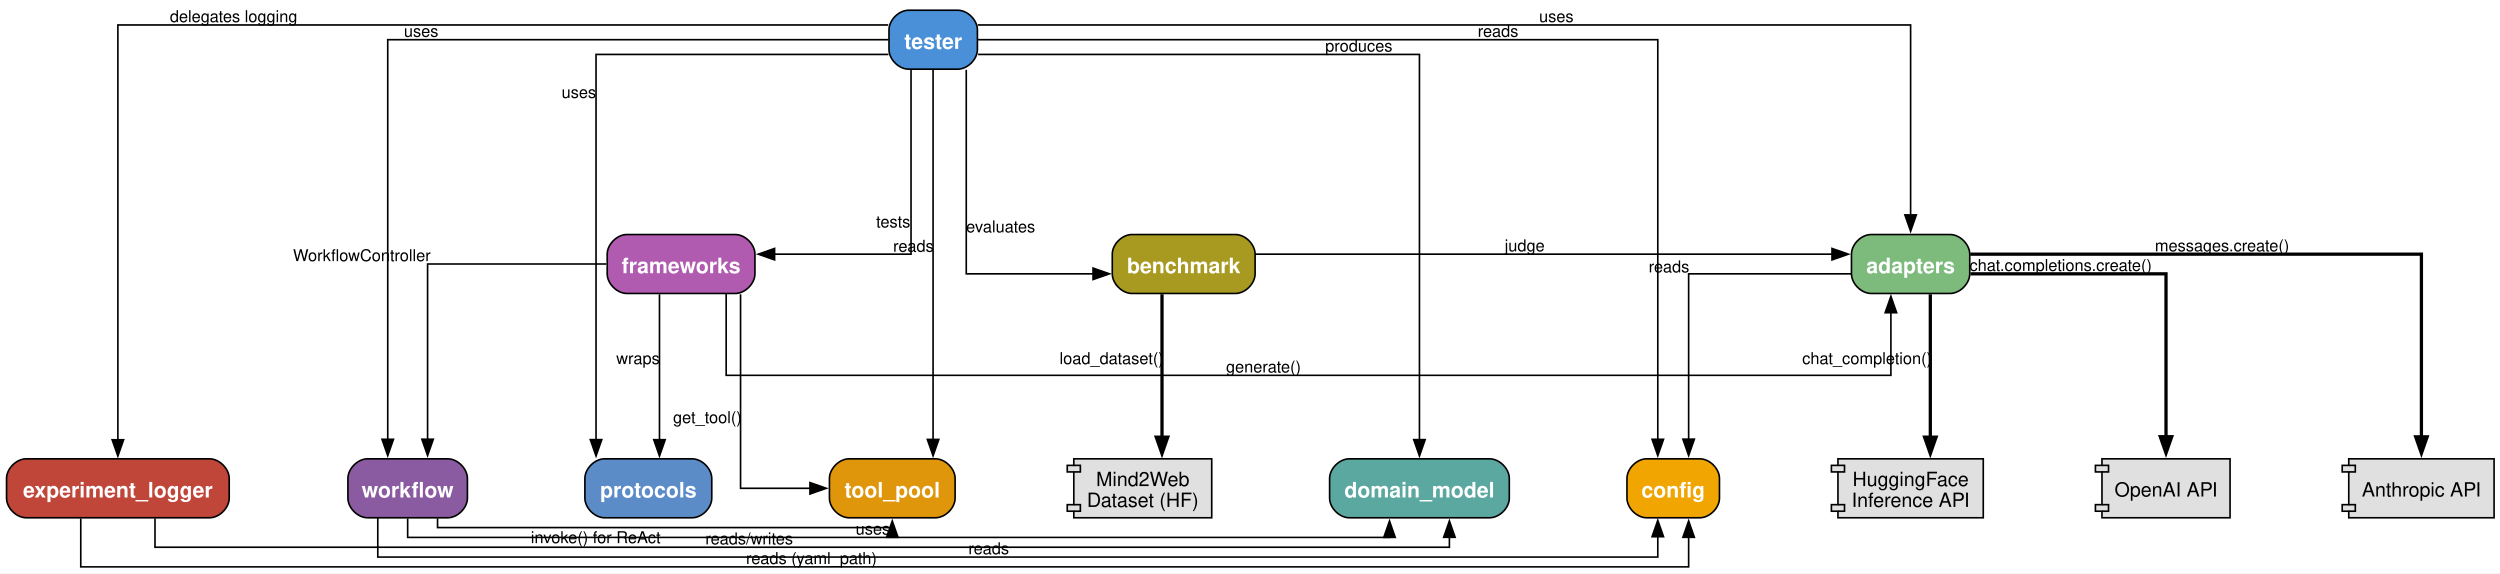
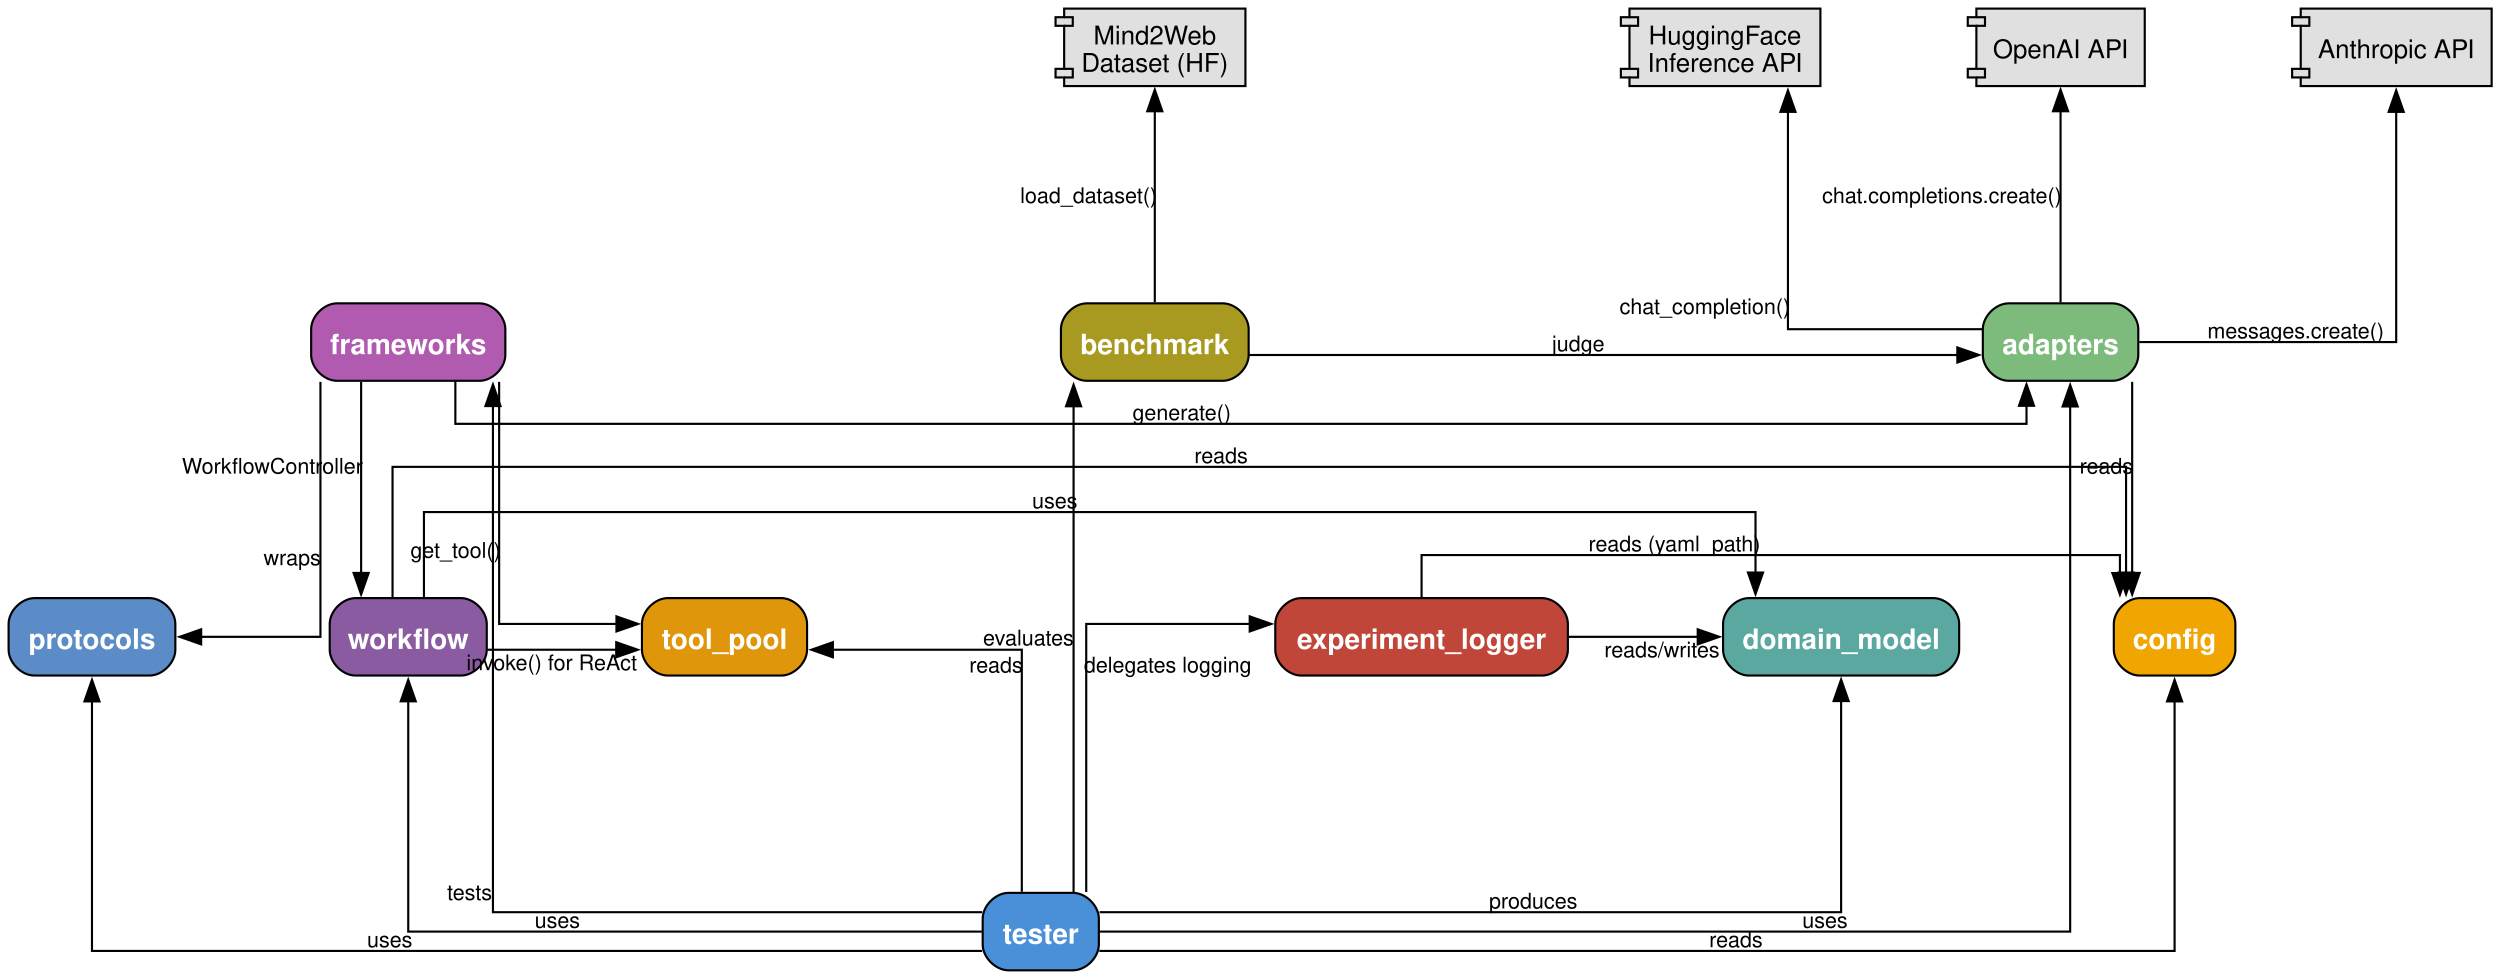
- <svg xmlns="http://www.w3.org/2000/svg" width="1527pt" height="350pt" viewBox="0.00 0.00 1527.00 350.00">
-   <g id="graph0" class="graph" transform="scale(1 1) rotate(0) translate(4 346.25)">
-     <polygon fill="white" stroke="none" points="-4,4 -4,-346.25 1523.38,-346.25 1523.38,4 -4,4" />
+ <svg xmlns="http://www.w3.org/2000/svg" width="1162pt" height="455pt" viewBox="0.00 0.00 1162.00 455.00">
+   <g id="graph0" class="graph" transform="scale(1 1) rotate(0) translate(4 451)">
+     <polygon fill="white" stroke="none" points="-4,4 -4,-451 1158.12,-451 1158.12,4 -4,4" />
    <g id="node1" class="node">
-       <polygon fill="#e0e0e0" stroke="black" points="1207.38,-66 1118.62,-66 1118.62,-62 1114.62,-62 1114.62,-58 1118.62,-58 1118.62,-38 1114.62,-38 1114.62,-34 1118.62,-34 1118.62,-30 1207.38,-30 1207.38,-66" />
-       <polyline fill="none" stroke="black" points="1118.62,-62 1122.62,-62 1122.62,-58 1118.62,-58" />
-       <polyline fill="none" stroke="black" points="1118.62,-38 1122.62,-38 1122.62,-34 1118.62,-34" />
-       <text xml:space="preserve" text-anchor="middle" x="1163" y="-49.35" font-family="Helvetica,sans-Serif" font-size="12.00">HuggingFace</text>
-       <text xml:space="preserve" text-anchor="middle" x="1163" y="-36.6" font-family="Helvetica,sans-Serif" font-size="12.00">Inference API</text>
+       <polygon fill="#e0e0e0" stroke="black" points="842.12,-447 753.38,-447 753.38,-443 749.38,-443 749.38,-439 753.38,-439 753.38,-419 749.38,-419 749.38,-415 753.38,-415 753.38,-411 842.12,-411 842.12,-447" />
+       <polyline fill="none" stroke="black" points="753.38,-443 757.38,-443 757.38,-439 753.38,-439" />
+       <polyline fill="none" stroke="black" points="753.38,-419 757.38,-419 757.38,-415 753.38,-415" />
+       <text xml:space="preserve" text-anchor="middle" x="797.75" y="-430.35" font-family="Helvetica,sans-Serif" font-size="12.00">HuggingFace</text>
+       <text xml:space="preserve" text-anchor="middle" x="797.75" y="-417.6" font-family="Helvetica,sans-Serif" font-size="12.00">Inference API</text>
    </g>
    <g id="node2" class="node">
-       <polygon fill="#e0e0e0" stroke="black" points="1358.12,-66 1279.88,-66 1279.88,-62 1275.88,-62 1275.88,-58 1279.88,-58 1279.88,-38 1275.88,-38 1275.88,-34 1279.88,-34 1279.88,-30 1358.12,-30 1358.12,-66" />
-       <polyline fill="none" stroke="black" points="1279.88,-62 1283.88,-62 1283.88,-58 1279.88,-58" />
-       <polyline fill="none" stroke="black" points="1279.88,-38 1283.88,-38 1283.88,-34 1279.88,-34" />
-       <text xml:space="preserve" text-anchor="middle" x="1319" y="-42.98" font-family="Helvetica,sans-Serif" font-size="12.00">OpenAI API</text>
+       <polygon fill="#e0e0e0" stroke="black" points="992.88,-447 914.62,-447 914.62,-443 910.62,-443 910.62,-439 914.62,-439 914.62,-419 910.62,-419 910.62,-415 914.62,-415 914.62,-411 992.88,-411 992.88,-447" />
+       <polyline fill="none" stroke="black" points="914.62,-443 918.62,-443 918.62,-439 914.62,-439" />
+       <polyline fill="none" stroke="black" points="914.62,-419 918.62,-419 918.62,-415 914.62,-415" />
+       <text xml:space="preserve" text-anchor="middle" x="953.75" y="-423.98" font-family="Helvetica,sans-Serif" font-size="12.00">OpenAI API</text>
    </g>
    <g id="node3" class="node">
-       <polygon fill="#e0e0e0" stroke="black" points="1519.38,-66 1430.62,-66 1430.62,-62 1426.62,-62 1426.62,-58 1430.62,-58 1430.62,-38 1426.62,-38 1426.62,-34 1430.62,-34 1430.62,-30 1519.38,-30 1519.38,-66" />
-       <polyline fill="none" stroke="black" points="1430.62,-62 1434.62,-62 1434.62,-58 1430.62,-58" />
-       <polyline fill="none" stroke="black" points="1430.62,-38 1434.62,-38 1434.62,-34 1430.62,-34" />
-       <text xml:space="preserve" text-anchor="middle" x="1475" y="-42.98" font-family="Helvetica,sans-Serif" font-size="12.00">Anthropic API</text>
+       <polygon fill="#e0e0e0" stroke="black" points="1154.12,-447 1065.38,-447 1065.38,-443 1061.38,-443 1061.38,-439 1065.38,-439 1065.38,-419 1061.38,-419 1061.38,-415 1065.38,-415 1065.38,-411 1154.12,-411 1154.12,-447" />
+       <polyline fill="none" stroke="black" points="1065.38,-443 1069.38,-443 1069.38,-439 1065.38,-439" />
+       <polyline fill="none" stroke="black" points="1065.38,-419 1069.38,-419 1069.38,-415 1065.38,-415" />
+       <text xml:space="preserve" text-anchor="middle" x="1109.75" y="-423.98" font-family="Helvetica,sans-Serif" font-size="12.00">Anthropic API</text>
    </g>
    <g id="node4" class="node">
-       <polygon fill="#e0e0e0" stroke="black" points="736.12,-66 651.88,-66 651.88,-62 647.88,-62 647.88,-58 651.88,-58 651.88,-38 647.88,-38 647.88,-34 651.88,-34 651.88,-30 736.12,-30 736.12,-66" />
-       <polyline fill="none" stroke="black" points="651.88,-62 655.88,-62 655.88,-58 651.88,-58" />
-       <polyline fill="none" stroke="black" points="651.88,-38 655.88,-38 655.88,-34 651.88,-34" />
-       <text xml:space="preserve" text-anchor="middle" x="694" y="-49.35" font-family="Helvetica,sans-Serif" font-size="12.00">Mind2Web</text>
-       <text xml:space="preserve" text-anchor="middle" x="694" y="-36.6" font-family="Helvetica,sans-Serif" font-size="12.00">Dataset (HF)</text>
+       <polygon fill="#e0e0e0" stroke="black" points="574.88,-447 490.62,-447 490.62,-443 486.62,-443 486.62,-439 490.62,-439 490.62,-419 486.62,-419 486.62,-415 490.62,-415 490.62,-411 574.88,-411 574.88,-447" />
+       <polyline fill="none" stroke="black" points="490.62,-443 494.62,-443 494.62,-439 490.62,-439" />
+       <polyline fill="none" stroke="black" points="490.62,-419 494.62,-419 494.62,-415 490.62,-415" />
+       <text xml:space="preserve" text-anchor="middle" x="532.75" y="-430.35" font-family="Helvetica,sans-Serif" font-size="12.00">Mind2Web</text>
+       <text xml:space="preserve" text-anchor="middle" x="532.75" y="-417.6" font-family="Helvetica,sans-Serif" font-size="12.00">Dataset (HF)</text>
    </g>
    <g id="node5" class="node">
-       <path fill="#4a90d9" stroke="black" d="M581,-340C581,-340 551,-340 551,-340 545,-340 539,-334 539,-328 539,-328 539,-316 539,-316 539,-310 545,-304 551,-304 551,-304 581,-304 581,-304 587,-304 593,-310 593,-316 593,-316 593,-328 593,-328 593,-334 587,-340 581,-340" />
-       <text xml:space="preserve" text-anchor="middle" x="566" y="-316.4" font-family="Helvetica,sans-Serif" font-weight="bold" font-size="13.00" fill="white">tester</text>
+       <path fill="#4a90d9" stroke="black" d="M494.75,-36C494.75,-36 464.75,-36 464.75,-36 458.75,-36 452.75,-30 452.75,-24 452.75,-24 452.75,-12 452.75,-12 452.75,-6 458.75,0 464.75,0 464.75,0 494.75,0 494.75,0 500.75,0 506.75,-6 506.75,-12 506.75,-12 506.75,-24 506.75,-24 506.75,-30 500.75,-36 494.75,-36" />
+       <text xml:space="preserve" text-anchor="middle" x="479.75" y="-12.4" font-family="Helvetica,sans-Serif" font-weight="bold" font-size="13.00" fill="white">tester</text>
    </g>
    <g id="node6" class="node">
-       <path fill="#f0a500" stroke="black" d="M1034.25,-66C1034.25,-66 1001.75,-66 1001.75,-66 995.75,-66 989.75,-60 989.75,-54 989.75,-54 989.75,-42 989.75,-42 989.75,-36 995.75,-30 1001.75,-30 1001.75,-30 1034.25,-30 1034.25,-30 1040.25,-30 1046.25,-36 1046.25,-42 1046.25,-42 1046.25,-54 1046.25,-54 1046.25,-60 1040.25,-66 1034.25,-66" />
-       <text xml:space="preserve" text-anchor="middle" x="1018" y="-42.4" font-family="Helvetica,sans-Serif" font-weight="bold" font-size="13.00" fill="white">config</text>
+       <path fill="#f0a500" stroke="black" d="M1023,-173C1023,-173 990.5,-173 990.5,-173 984.5,-173 978.5,-167 978.5,-161 978.5,-161 978.5,-149 978.5,-149 978.5,-143 984.5,-137 990.5,-137 990.5,-137 1023,-137 1023,-137 1029,-137 1035,-143 1035,-149 1035,-149 1035,-161 1035,-161 1035,-167 1029,-173 1023,-173" />
+       <text xml:space="preserve" text-anchor="middle" x="1006.75" y="-149.4" font-family="Helvetica,sans-Serif" font-weight="bold" font-size="13.00" fill="white">config</text>
    </g>
    <g id="edge7" class="edge">
-       <path fill="none" stroke="black" d="M593.35,-322C689.84,-322 1008.58,-322 1008.58,-322 1008.58,-322 1008.58,-77.92 1008.58,-77.92" />
-       <polygon fill="black" stroke="black" points="1012.08,-77.92 1008.58,-67.92 1005.08,-77.92 1012.08,-77.92" />
-       <text xml:space="preserve" text-anchor="middle" x="911.01" y="-323.75" font-family="Helvetica,sans-Serif" font-size="10.00">reads</text>
+       <path fill="none" stroke="black" d="M506.97,-9C614.89,-9 1006.75,-9 1006.75,-9 1006.75,-9 1006.75,-125 1006.75,-125" />
+       <polygon fill="black" stroke="black" points="1003.25,-125 1006.75,-135 1010.25,-125 1003.25,-125" />
+       <text xml:space="preserve" text-anchor="middle" x="802.86" y="-10.75" font-family="Helvetica,sans-Serif" font-size="10.00">reads</text>
    </g>
    <g id="node7" class="node">
-       <path fill="#5ba8a0" stroke="black" d="M905.88,-66C905.88,-66 820.12,-66 820.12,-66 814.12,-66 808.12,-60 808.12,-54 808.12,-54 808.12,-42 808.12,-42 808.12,-36 814.12,-30 820.12,-30 820.12,-30 905.88,-30 905.88,-30 911.88,-30 917.88,-36 917.88,-42 917.88,-42 917.88,-54 917.88,-54 917.88,-60 911.88,-66 905.88,-66" />
-       <text xml:space="preserve" text-anchor="middle" x="863" y="-42.4" font-family="Helvetica,sans-Serif" font-weight="bold" font-size="13.00" fill="white">domain_model</text>
+       <path fill="#5ba8a0" stroke="black" d="M894.62,-173C894.62,-173 808.88,-173 808.88,-173 802.88,-173 796.88,-167 796.88,-161 796.88,-161 796.88,-149 796.88,-149 796.88,-143 802.88,-137 808.88,-137 808.88,-137 894.62,-137 894.62,-137 900.62,-137 906.62,-143 906.62,-149 906.62,-149 906.62,-161 906.62,-161 906.62,-167 900.62,-173 894.62,-173" />
+       <text xml:space="preserve" text-anchor="middle" x="851.75" y="-149.4" font-family="Helvetica,sans-Serif" font-weight="bold" font-size="13.00" fill="white">domain_model</text>
    </g>
    <g id="edge6" class="edge">
-       <path fill="none" stroke="black" d="M593.41,-313C666.93,-313 863,-313 863,-313 863,-313 863,-77.73 863,-77.73" />
-       <polygon fill="black" stroke="black" points="866.5,-77.73 863,-67.73 859.5,-77.73 866.5,-77.73" />
-       <text xml:space="preserve" text-anchor="middle" x="825.97" y="-314.75" font-family="Helvetica,sans-Serif" font-size="10.00">produces</text>
+       <path fill="none" stroke="black" d="M507.1,-27C593.01,-27 851.75,-27 851.75,-27 851.75,-27 851.75,-125.15 851.75,-125.15" />
+       <polygon fill="black" stroke="black" points="848.25,-125.15 851.75,-135.15 855.25,-125.15 848.25,-125.15" />
+       <text xml:space="preserve" text-anchor="middle" x="708.63" y="-28.75" font-family="Helvetica,sans-Serif" font-size="10.00">produces</text>
    </g>
    <g id="node8" class="node">
-       <path fill="#5b8cc8" stroke="black" d="M418.75,-66C418.75,-66 365.25,-66 365.25,-66 359.25,-66 353.25,-60 353.25,-54 353.25,-54 353.25,-42 353.25,-42 353.25,-36 359.25,-30 365.25,-30 365.25,-30 418.75,-30 418.75,-30 424.75,-30 430.75,-36 430.75,-42 430.75,-42 430.75,-54 430.75,-54 430.75,-60 424.75,-66 418.75,-66" />
-       <text xml:space="preserve" text-anchor="middle" x="392" y="-42.4" font-family="Helvetica,sans-Serif" font-weight="bold" font-size="13.00" fill="white">protocols</text>
+       <path fill="#5b8cc8" stroke="black" d="M65.5,-173C65.5,-173 12,-173 12,-173 6,-173 0,-167 0,-161 0,-161 0,-149 0,-149 0,-143 6,-137 12,-137 12,-137 65.5,-137 65.5,-137 71.5,-137 77.5,-143 77.5,-149 77.5,-149 77.5,-161 77.5,-161 77.5,-167 71.5,-173 65.5,-173" />
+       <text xml:space="preserve" text-anchor="middle" x="38.75" y="-149.4" font-family="Helvetica,sans-Serif" font-weight="bold" font-size="13.00" fill="white">protocols</text>
    </g>
    <g id="edge2" class="edge">
-       <path fill="none" stroke="black" d="M538.65,-313C482.63,-313 360.06,-313 360.06,-313 360.06,-313 360.06,-77.73 360.06,-77.73" />
-       <polygon fill="black" stroke="black" points="363.56,-77.73 360.06,-67.73 356.56,-77.73 363.56,-77.73" />
-       <text xml:space="preserve" text-anchor="middle" x="349.56" y="-286.41" font-family="Helvetica,sans-Serif" font-size="10.00">uses</text>
+       <path fill="none" stroke="black" d="M452.5,-9C356.35,-9 38.75,-9 38.75,-9 38.75,-9 38.75,-125 38.75,-125" />
+       <polygon fill="black" stroke="black" points="35.25,-125 38.75,-135 42.25,-125 35.25,-125" />
+       <text xml:space="preserve" text-anchor="middle" x="177.13" y="-10.75" font-family="Helvetica,sans-Serif" font-size="10.00">uses</text>
    </g>
    <g id="node9" class="node">
-       <path fill="#e0960a" stroke="black" d="M567.38,-66C567.38,-66 514.62,-66 514.62,-66 508.62,-66 502.62,-60 502.62,-54 502.62,-54 502.62,-42 502.62,-42 502.62,-36 508.62,-30 514.62,-30 514.62,-30 567.38,-30 567.38,-30 573.38,-30 579.38,-36 579.38,-42 579.38,-42 579.38,-54 579.38,-54 579.38,-60 573.38,-66 567.38,-66" />
-       <text xml:space="preserve" text-anchor="middle" x="541" y="-42.4" font-family="Helvetica,sans-Serif" font-weight="bold" font-size="13.00" fill="white">tool_pool</text>
+       <path fill="#e0960a" stroke="black" d="M359.12,-173C359.12,-173 306.38,-173 306.38,-173 300.38,-173 294.38,-167 294.38,-161 294.38,-161 294.38,-149 294.38,-149 294.38,-143 300.38,-137 306.38,-137 306.38,-137 359.12,-137 359.12,-137 365.12,-137 371.12,-143 371.12,-149 371.12,-149 371.12,-161 371.12,-161 371.12,-167 365.12,-173 359.12,-173" />
+       <text xml:space="preserve" text-anchor="middle" x="332.75" y="-149.4" font-family="Helvetica,sans-Serif" font-weight="bold" font-size="13.00" fill="white">tool_pool</text>
    </g>
    <g id="edge5" class="edge">
-       <path fill="none" stroke="black" d="M565.92,-303.6C565.92,-303.6 565.92,-77.84 565.92,-77.84" />
-       <polygon fill="black" stroke="black" points="569.42,-77.84 565.92,-67.84 562.42,-77.84 569.42,-77.84" />
-       <text xml:space="preserve" text-anchor="middle" x="553.92" y="-192.47" font-family="Helvetica,sans-Serif" font-size="10.00">reads</text>
+       <path fill="none" stroke="black" d="M470.94,-36.49C470.94,-72.6 470.94,-149 470.94,-149 470.94,-149 383.12,-149 383.12,-149" />
+       <polygon fill="black" stroke="black" points="383.12,-145.5 373.12,-149 383.12,-152.5 383.12,-145.5" />
+       <text xml:space="preserve" text-anchor="middle" x="458.94" y="-138.4" font-family="Helvetica,sans-Serif" font-size="10.00">reads</text>
    </g>
    <g id="node10" class="node">
-       <path fill="#8a5ba0" stroke="black" d="M269.5,-66C269.5,-66 220.5,-66 220.5,-66 214.5,-66 208.5,-60 208.5,-54 208.5,-54 208.5,-42 208.5,-42 208.5,-36 214.5,-30 220.5,-30 220.5,-30 269.5,-30 269.5,-30 275.5,-30 281.5,-36 281.5,-42 281.5,-42 281.5,-54 281.5,-54 281.5,-60 275.5,-66 269.5,-66" />
-       <text xml:space="preserve" text-anchor="middle" x="245" y="-42.4" font-family="Helvetica,sans-Serif" font-weight="bold" font-size="13.00" fill="white">workflow</text>
+       <path fill="#8a5ba0" stroke="black" d="M210.25,-173C210.25,-173 161.25,-173 161.25,-173 155.25,-173 149.25,-167 149.25,-161 149.25,-161 149.25,-149 149.25,-149 149.25,-143 155.25,-137 161.25,-137 161.25,-137 210.25,-137 210.25,-137 216.25,-137 222.25,-143 222.25,-149 222.25,-149 222.25,-161 222.25,-161 222.25,-167 216.25,-173 210.25,-173" />
+       <text xml:space="preserve" text-anchor="middle" x="185.75" y="-149.4" font-family="Helvetica,sans-Serif" font-weight="bold" font-size="13.00" fill="white">workflow</text>
    </g>
    <g id="edge8" class="edge">
-       <path fill="none" stroke="black" d="M538.74,-322C459.17,-322 232.83,-322 232.83,-322 232.83,-322 232.83,-77.92 232.83,-77.92" />
-       <polygon fill="black" stroke="black" points="236.33,-77.92 232.83,-67.92 229.33,-77.92 236.33,-77.92" />
-       <text xml:space="preserve" text-anchor="middle" x="253.24" y="-323.75" font-family="Helvetica,sans-Serif" font-size="10.00">uses</text>
+       <path fill="none" stroke="black" d="M452.36,-18C379.37,-18 185.75,-18 185.75,-18 185.75,-18 185.75,-125.01 185.75,-125.01" />
+       <polygon fill="black" stroke="black" points="182.25,-125.01 185.75,-135.01 189.25,-125.01 182.25,-125.01" />
+       <text xml:space="preserve" text-anchor="middle" x="255.05" y="-19.75" font-family="Helvetica,sans-Serif" font-size="10.00">uses</text>
    </g>
    <g id="node11" class="node">
-       <path fill="#c0463a" stroke="black" d="M124,-66C124,-66 12,-66 12,-66 6,-66 0,-60 0,-54 0,-54 0,-42 0,-42 0,-36 6,-30 12,-30 12,-30 124,-30 124,-30 130,-30 136,-36 136,-42 136,-42 136,-54 136,-54 136,-60 130,-66 124,-66" />
-       <text xml:space="preserve" text-anchor="middle" x="68" y="-42.4" font-family="Helvetica,sans-Serif" font-weight="bold" font-size="13.00" fill="white">experiment_logger</text>
+       <path fill="#c0463a" stroke="black" d="M712.75,-173C712.75,-173 600.75,-173 600.75,-173 594.75,-173 588.75,-167 588.75,-161 588.75,-161 588.75,-149 588.75,-149 588.75,-143 594.75,-137 600.75,-137 600.75,-137 712.75,-137 712.75,-137 718.75,-137 724.75,-143 724.75,-149 724.75,-149 724.75,-161 724.75,-161 724.75,-167 718.75,-173 712.75,-173" />
+       <text xml:space="preserve" text-anchor="middle" x="656.75" y="-149.4" font-family="Helvetica,sans-Serif" font-weight="bold" font-size="13.00" fill="white">experiment_logger</text>
    </g>
    <g id="edge9" class="edge">
-       <path fill="none" stroke="black" d="M538.52,-331C434.12,-331 68,-331 68,-331 68,-331 68,-77.65 68,-77.65" />
-       <polygon fill="black" stroke="black" points="71.5,-77.65 68,-67.65 64.5,-77.65 71.5,-77.65" />
-       <text xml:space="preserve" text-anchor="middle" x="138.71" y="-332.75" font-family="Helvetica,sans-Serif" font-size="10.00">delegates logging</text>
+       <path fill="none" stroke="black" d="M500.88,-36.4C500.88,-75.02 500.88,-161 500.88,-161 500.88,-161 576.87,-161 576.87,-161" />
+       <polygon fill="black" stroke="black" points="576.87,-164.5 586.87,-161 576.87,-157.5 576.87,-164.5" />
+       <text xml:space="preserve" text-anchor="middle" x="538.75" y="-138.45" font-family="Helvetica,sans-Serif" font-size="10.00">delegates logging</text>
    </g>
    <g id="node12" class="node">
-       <path fill="#7dbb7d" stroke="black" d="M1187.12,-203C1187.12,-203 1138.88,-203 1138.88,-203 1132.88,-203 1126.88,-197 1126.88,-191 1126.88,-191 1126.88,-179 1126.88,-179 1126.88,-173 1132.88,-167 1138.88,-167 1138.88,-167 1187.12,-167 1187.12,-167 1193.12,-167 1199.12,-173 1199.12,-179 1199.12,-179 1199.12,-191 1199.12,-191 1199.12,-197 1193.12,-203 1187.12,-203" />
-       <text xml:space="preserve" text-anchor="middle" x="1163" y="-179.4" font-family="Helvetica,sans-Serif" font-weight="bold" font-size="13.00" fill="white">adapters</text>
+       <path fill="#7dbb7d" stroke="black" d="M977.88,-310C977.88,-310 929.62,-310 929.62,-310 923.62,-310 917.62,-304 917.62,-298 917.62,-298 917.62,-286 917.62,-286 917.62,-280 923.62,-274 929.62,-274 929.62,-274 977.88,-274 977.88,-274 983.88,-274 989.88,-280 989.88,-286 989.88,-286 989.88,-298 989.88,-298 989.88,-304 983.88,-310 977.88,-310" />
+       <text xml:space="preserve" text-anchor="middle" x="953.75" y="-286.4" font-family="Helvetica,sans-Serif" font-weight="bold" font-size="13.00" fill="white">adapters</text>
    </g>
    <g id="edge1" class="edge">
-       <path fill="none" stroke="black" d="M593.2,-331C709.99,-331 1163,-331 1163,-331 1163,-331 1163,-215 1163,-215" />
-       <polygon fill="black" stroke="black" points="1166.5,-215 1163,-205 1159.5,-215 1166.5,-215" />
-       <text xml:space="preserve" text-anchor="middle" x="946.6" y="-332.75" font-family="Helvetica,sans-Serif" font-size="10.00">uses</text>
+       <path fill="none" stroke="black" d="M507.19,-18C608.86,-18 958.21,-18 958.21,-18 958.21,-18 958.21,-262.08 958.21,-262.08" />
+       <polygon fill="black" stroke="black" points="954.71,-262.08 958.21,-272.08 961.71,-262.08 954.71,-262.08" />
+       <text xml:space="preserve" text-anchor="middle" x="844.24" y="-19.75" font-family="Helvetica,sans-Serif" font-size="10.00">uses</text>
    </g>
    <g id="node13" class="node">
-       <path fill="#b05ab0" stroke="black" d="M445.12,-203C445.12,-203 378.88,-203 378.88,-203 372.88,-203 366.88,-197 366.88,-191 366.88,-191 366.88,-179 366.88,-179 366.88,-173 372.88,-167 378.88,-167 378.88,-167 445.12,-167 445.12,-167 451.12,-167 457.12,-173 457.12,-179 457.12,-179 457.12,-191 457.12,-191 457.12,-197 451.12,-203 445.12,-203" />
-       <text xml:space="preserve" text-anchor="middle" x="412" y="-179.4" font-family="Helvetica,sans-Serif" font-weight="bold" font-size="13.00" fill="white">frameworks</text>
+       <path fill="#b05ab0" stroke="black" d="M218.88,-310C218.88,-310 152.62,-310 152.62,-310 146.62,-310 140.62,-304 140.62,-298 140.62,-298 140.62,-286 140.62,-286 140.62,-280 146.62,-274 152.62,-274 152.62,-274 218.88,-274 218.88,-274 224.88,-274 230.88,-280 230.88,-286 230.88,-286 230.88,-298 230.88,-298 230.88,-304 224.88,-310 218.88,-310" />
+       <text xml:space="preserve" text-anchor="middle" x="185.75" y="-286.4" font-family="Helvetica,sans-Serif" font-weight="bold" font-size="13.00" fill="white">frameworks</text>
    </g>
    <g id="edge3" class="edge">
-       <path fill="none" stroke="black" d="M552.46,-303.51C552.46,-267.4 552.46,-191 552.46,-191 552.46,-191 469.12,-191 469.12,-191" />
-       <polygon fill="black" stroke="black" points="469.12,-187.5 459.12,-191 469.12,-194.5 469.12,-187.5" />
-       <text xml:space="preserve" text-anchor="middle" x="541.58" y="-207.33" font-family="Helvetica,sans-Serif" font-size="10.00">tests</text>
+       <path fill="none" stroke="black" d="M452.5,-27C386.81,-27 225.12,-27 225.12,-27 225.12,-27 225.12,-262.27 225.12,-262.27" />
+       <polygon fill="black" stroke="black" points="221.63,-262.27 225.13,-272.27 228.63,-262.27 221.63,-262.27" />
+       <text xml:space="preserve" text-anchor="middle" x="214.25" y="-32.7" font-family="Helvetica,sans-Serif" font-size="10.00">tests</text>
    </g>
    <g id="node14" class="node">
-       <path fill="#a89a20" stroke="black" d="M750.62,-203C750.62,-203 687.38,-203 687.38,-203 681.38,-203 675.38,-197 675.38,-191 675.38,-191 675.38,-179 675.38,-179 675.38,-173 681.38,-167 687.38,-167 687.38,-167 750.62,-167 750.62,-167 756.62,-167 762.62,-173 762.62,-179 762.62,-179 762.62,-191 762.62,-191 762.62,-197 756.62,-203 750.62,-203" />
-       <text xml:space="preserve" text-anchor="middle" x="719" y="-179.4" font-family="Helvetica,sans-Serif" font-weight="bold" font-size="13.00" fill="white">benchmark</text>
+       <path fill="#a89a20" stroke="black" d="M564.38,-310C564.38,-310 501.12,-310 501.12,-310 495.12,-310 489.12,-304 489.12,-298 489.12,-298 489.12,-286 489.12,-286 489.12,-280 495.12,-274 501.12,-274 501.12,-274 564.38,-274 564.38,-274 570.38,-274 576.38,-280 576.38,-286 576.38,-286 576.38,-298 576.38,-298 576.38,-304 570.38,-310 564.38,-310" />
+       <text xml:space="preserve" text-anchor="middle" x="532.75" y="-286.4" font-family="Helvetica,sans-Serif" font-weight="bold" font-size="13.00" fill="white">benchmark</text>
    </g>
    <g id="edge4" class="edge">
-       <path fill="none" stroke="black" d="M586.19,-303.6C586.19,-264.98 586.19,-179 586.19,-179 586.19,-179 663.63,-179 663.63,-179" />
-       <polygon fill="black" stroke="black" points="663.63,-182.5 673.63,-179 663.63,-175.5 663.63,-182.5" />
-       <text xml:space="preserve" text-anchor="middle" x="607.19" y="-204.33" font-family="Helvetica,sans-Serif" font-size="10.00">evaluates</text>
+       <path fill="none" stroke="black" d="M495,-36.4C495,-36.4 495,-262.16 495,-262.16" />
+       <polygon fill="black" stroke="black" points="491.5,-262.16 495,-272.16 498.5,-262.16 491.5,-262.16" />
+       <text xml:space="preserve" text-anchor="middle" x="474" y="-151.03" font-family="Helvetica,sans-Serif" font-size="10.00">evaluates</text>
    </g>
    <g id="edge18" class="edge">
-       <path fill="none" stroke="black" d="M226.75,-29.94C226.75,-18.56 226.75,-6 226.75,-6 226.75,-6 1008.58,-6 1008.58,-6 1008.58,-6 1008.58,-18.43 1008.58,-18.43" />
-       <polygon fill="black" stroke="black" points="1005.08,-18.43 1008.58,-28.43 1012.08,-18.43 1005.08,-18.43" />
-       <text xml:space="preserve" text-anchor="middle" x="599.91" y="-7.75" font-family="Helvetica,sans-Serif" font-size="10.00">reads</text>
+       <path fill="none" stroke="black" d="M178.45,-173.32C178.45,-196.66 178.45,-234 178.45,-234 178.45,-234 984.19,-234 984.19,-234 984.19,-234 984.19,-184.84 984.19,-184.84" />
+       <polygon fill="black" stroke="black" points="987.69,-184.84 984.19,-174.84 980.69,-184.84 987.69,-184.84" />
+       <text xml:space="preserve" text-anchor="middle" x="563.56" y="-235.75" font-family="Helvetica,sans-Serif" font-size="10.00">reads</text>
    </g>
    <g id="edge20" class="edge">
-       <path fill="none" stroke="black" d="M245,-29.51C245,-23.34 245,-18 245,-18 245,-18 844.71,-18 844.71,-18 844.71,-18 844.71,-19.15 844.71,-19.15" />
-       <polygon fill="black" stroke="black" points="841.21,-18 844.71,-28 848.21,-18 841.21,-18" />
-       <text xml:space="preserve" text-anchor="middle" x="529.17" y="-19.75" font-family="Helvetica,sans-Serif" font-size="10.00">uses</text>
+       <path fill="none" stroke="black" d="M193.05,-173.35C193.05,-190.34 193.05,-213 193.05,-213 193.05,-213 811.96,-213 811.96,-213 811.96,-213 811.96,-184.87 811.96,-184.87" />
+       <polygon fill="black" stroke="black" points="815.46,-184.87 811.96,-174.87 808.46,-184.87 815.46,-184.87" />
+       <text xml:space="preserve" text-anchor="middle" x="486.25" y="-214.75" font-family="Helvetica,sans-Serif" font-size="10.00">uses</text>
    </g>
    <g id="edge19" class="edge">
-       <path fill="none" stroke="black" d="M263.25,-29.57C263.25,-26.34 263.25,-24 263.25,-24 263.25,-24 541,-24 541,-24 541,-24 541,-24.56 541,-24.56" />
-       <polygon fill="black" stroke="black" points="537.5,-18.05 541,-28.05 544.5,-18.05 537.5,-18.05" />
-       <text xml:space="preserve" text-anchor="middle" x="359.87" y="-14.5" font-family="Helvetica,sans-Serif" font-size="10.00">invoke() for ReAct</text>
+       <path fill="none" stroke="black" d="M222.47,-149C222.47,-149 282.42,-149 282.42,-149" />
+       <polygon fill="black" stroke="black" points="282.42,-152.5 292.42,-149 282.42,-145.5 282.42,-152.5" />
+       <text xml:space="preserve" text-anchor="middle" x="252.44" y="-139.5" font-family="Helvetica,sans-Serif" font-size="10.00">invoke() for ReAct</text>
    </g>
    <g id="edge22" class="edge">
-       <path fill="none" stroke="black" d="M45.33,-29.58C45.33,-16.04 45.33,0 45.33,0 45.33,0 1027.42,0 1027.42,0 1027.42,0 1027.42,-18.07 1027.42,-18.07" />
-       <polygon fill="black" stroke="black" points="1023.92,-18.07 1027.42,-28.07 1030.92,-18.07 1023.92,-18.07" />
-       <text xml:space="preserve" text-anchor="middle" x="491.62" y="-1.75" font-family="Helvetica,sans-Serif" font-size="10.00">reads (yaml_path)</text>
+       <path fill="none" stroke="black" d="M656.75,-173.11C656.75,-182.9 656.75,-193 656.75,-193 656.75,-193 981.34,-193 981.34,-193 981.34,-193 981.34,-184.62 981.34,-184.62" />
+       <polygon fill="black" stroke="black" points="984.84,-184.62 981.34,-174.62 977.84,-184.62 984.84,-184.62" />
+       <text xml:space="preserve" text-anchor="middle" x="774.29" y="-194.75" font-family="Helvetica,sans-Serif" font-size="10.00">reads (yaml_path)</text>
    </g>
    <g id="edge21" class="edge">
-       <path fill="none" stroke="black" d="M90.67,-29.58C90.67,-20.72 90.67,-12 90.67,-12 90.67,-12 881.29,-12 881.29,-12 881.29,-12 881.29,-18.06 881.29,-18.06" />
-       <polygon fill="black" stroke="black" points="877.79,-18.06 881.29,-28.06 884.79,-18.06 877.79,-18.06" />
-       <text xml:space="preserve" text-anchor="middle" x="453.6" y="-13.75" font-family="Helvetica,sans-Serif" font-size="10.00">reads/writes</text>
+       <path fill="none" stroke="black" d="M725.23,-155C725.23,-155 785.1,-155 785.1,-155" />
+       <polygon fill="black" stroke="black" points="785.1,-158.5 795.1,-155 785.1,-151.5 785.1,-158.5" />
+       <text xml:space="preserve" text-anchor="middle" x="768.48" y="-145.5" font-family="Helvetica,sans-Serif" font-size="10.00">reads/writes</text>
    </g>
    <g id="edge10" class="edge">
-       <path fill="none" stroke="black" stroke-width="2" d="M1175.04,-166.52C1175.04,-166.52 1175.04,-77.7 1175.04,-77.7" />
-       <polygon fill="black" stroke="black" stroke-width="2" points="1178.54,-79.21 1175.04,-69.21 1171.54,-79.21 1178.54,-79.21" />
-       <text xml:space="preserve" text-anchor="middle" x="1136.42" y="-123.86" font-family="Helvetica,sans-Serif" font-size="10.00">chat_completion()</text>
+       <path fill="none" stroke="black" d="M917.44,-298C880,-298 827.04,-298 827.04,-298 827.04,-298 827.04,-399 827.04,-399" />
+       <polygon fill="black" stroke="black" points="823.54,-399 827.04,-409 830.54,-399 823.54,-399" />
+       <text xml:space="preserve" text-anchor="middle" x="788.42" y="-305.05" font-family="Helvetica,sans-Serif" font-size="10.00">chat_completion()</text>
    </g>
    <g id="edge11" class="edge">
-       <path fill="none" stroke="black" stroke-width="2" d="M1199.58,-179C1245.68,-179 1319,-179 1319,-179 1319,-179 1319,-78 1319,-78" />
-       <polygon fill="black" stroke="black" stroke-width="2" points="1322.5,-79.52 1319,-69.52 1315.5,-79.52 1322.5,-79.52" />
-       <text xml:space="preserve" text-anchor="middle" x="1254.66" y="-180.75" font-family="Helvetica,sans-Serif" font-size="10.00">chat.completions.create()</text>
+       <path fill="none" stroke="black" d="M953.75,-310.48C953.75,-310.48 953.75,-399.3 953.75,-399.3" />
+       <polygon fill="black" stroke="black" points="950.25,-399.3 953.75,-409.3 957.25,-399.3 950.25,-399.3" />
+       <text xml:space="preserve" text-anchor="middle" x="898.62" y="-356.64" font-family="Helvetica,sans-Serif" font-size="10.00">chat.completions.create()</text>
    </g>
    <g id="edge12" class="edge">
-       <path fill="none" stroke="black" stroke-width="2" d="M1199.4,-191C1281.7,-191 1475,-191 1475,-191 1475,-191 1475,-77.92 1475,-77.92" />
-       <polygon fill="black" stroke="black" stroke-width="2" points="1478.5,-79.43 1475,-69.43 1471.5,-79.43 1478.5,-79.43" />
-       <text xml:space="preserve" text-anchor="middle" x="1353.24" y="-192.75" font-family="Helvetica,sans-Serif" font-size="10.00">messages.create()</text>
+       <path fill="none" stroke="black" d="M990.33,-292C1036.43,-292 1109.75,-292 1109.75,-292 1109.75,-292 1109.75,-399.01 1109.75,-399.01" />
+       <polygon fill="black" stroke="black" points="1106.25,-399.01 1109.75,-409.01 1113.25,-399.01 1106.25,-399.01" />
+       <text xml:space="preserve" text-anchor="middle" x="1063.04" y="-293.75" font-family="Helvetica,sans-Serif" font-size="10.00">messages.create()</text>
    </g>
    <g id="edge13" class="edge">
-       <path fill="none" stroke="black" d="M1126.67,-179C1086.5,-179 1027.42,-179 1027.42,-179 1027.42,-179 1027.42,-78 1027.42,-78" />
-       <polygon fill="black" stroke="black" points="1030.92,-78 1027.42,-68 1023.92,-78 1030.92,-78" />
-       <text xml:space="preserve" text-anchor="middle" x="1015.42" y="-179.88" font-family="Helvetica,sans-Serif" font-size="10.00">reads</text>
+       <path fill="none" stroke="black" d="M987.03,-273.52C987.03,-273.52 987.03,-184.7 987.03,-184.7" />
+       <polygon fill="black" stroke="black" points="990.53,-184.7 987.03,-174.7 983.53,-184.7 990.53,-184.7" />
+       <text xml:space="preserve" text-anchor="middle" x="975.03" y="-230.86" font-family="Helvetica,sans-Serif" font-size="10.00">reads</text>
    </g>
    <g id="edge16" class="edge">
-       <path fill="none" stroke="black" d="M398.81,-166.52C398.81,-166.52 398.81,-77.7 398.81,-77.7" />
-       <polygon fill="black" stroke="black" points="402.31,-77.7 398.81,-67.7 395.31,-77.7 402.31,-77.7" />
-       <text xml:space="preserve" text-anchor="middle" x="385.69" y="-123.86" font-family="Helvetica,sans-Serif" font-size="10.00">wraps</text>
+       <path fill="none" stroke="black" d="M144.94,-273.52C144.94,-236.13 144.94,-155 144.94,-155 144.94,-155 89.5,-155 89.5,-155" />
+       <polygon fill="black" stroke="black" points="89.5,-151.5 79.5,-155 89.5,-158.5 89.5,-151.5" />
+       <text xml:space="preserve" text-anchor="middle" x="131.81" y="-188.29" font-family="Helvetica,sans-Serif" font-size="10.00">wraps</text>
    </g>
    <g id="edge15" class="edge">
-       <path fill="none" stroke="black" d="M448.33,-166.52C448.33,-129.13 448.33,-48 448.33,-48 448.33,-48 490.72,-48 490.72,-48" />
-       <polygon fill="black" stroke="black" points="490.72,-51.5 500.72,-48 490.72,-44.5 490.72,-51.5" />
-       <text xml:space="preserve" text-anchor="middle" x="428.08" y="-87.82" font-family="Helvetica,sans-Serif" font-size="10.00">get_tool()</text>
+       <path fill="none" stroke="black" d="M228,-273.51C228,-237.4 228,-161 228,-161 228,-161 282.53,-161 282.53,-161" />
+       <polygon fill="black" stroke="black" points="282.53,-164.5 292.53,-161 282.53,-157.5 282.53,-164.5" />
+       <text xml:space="preserve" text-anchor="middle" x="207.75" y="-191.74" font-family="Helvetica,sans-Serif" font-size="10.00">get_tool()</text>
    </g>
    <g id="edge17" class="edge">
-       <path fill="none" stroke="black" d="M366.38,-185C320.71,-185 257.17,-185 257.17,-185 257.17,-185 257.17,-77.99 257.17,-77.99" />
-       <polygon fill="black" stroke="black" points="260.67,-77.99 257.17,-67.99 253.67,-77.99 260.67,-77.99" />
-       <text xml:space="preserve" text-anchor="middle" x="217.02" y="-186.75" font-family="Helvetica,sans-Serif" font-size="10.00">WorkflowController</text>
+       <path fill="none" stroke="black" d="M163.85,-273.52C163.85,-273.52 163.85,-184.7 163.85,-184.7" />
+       <polygon fill="black" stroke="black" points="167.35,-184.7 163.85,-174.7 160.35,-184.7 167.35,-184.7" />
+       <text xml:space="preserve" text-anchor="middle" x="122.6" y="-230.86" font-family="Helvetica,sans-Serif" font-size="10.00">WorkflowController</text>
    </g>
    <g id="edge14" class="edge">
-       <path fill="none" stroke="black" d="M439.54,-166.78C439.54,-146.63 439.54,-117 439.54,-117 439.54,-117 1150.96,-117 1150.96,-117 1150.96,-117 1150.96,-155.26 1150.96,-155.26" />
-       <polygon fill="black" stroke="black" points="1147.46,-155.26 1150.96,-165.26 1154.46,-155.26 1147.46,-155.26" />
-       <text xml:space="preserve" text-anchor="middle" x="767.74" y="-118.75" font-family="Helvetica,sans-Serif" font-size="10.00">generate()</text>
+       <path fill="none" stroke="black" d="M207.65,-273.89C207.65,-264.1 207.65,-254 207.65,-254 207.65,-254 937.92,-254 937.92,-254 937.92,-254 937.92,-262.38 937.92,-262.38" />
+       <polygon fill="black" stroke="black" points="934.42,-262.38 937.92,-272.38 941.42,-262.38 934.42,-262.38" />
+       <text xml:space="preserve" text-anchor="middle" x="545.28" y="-255.75" font-family="Helvetica,sans-Serif" font-size="10.00">generate()</text>
    </g>
    <g id="edge23" class="edge">
-       <path fill="none" stroke="black" stroke-width="2" d="M705.75,-166.52C705.75,-166.52 705.75,-77.7 705.75,-77.7" />
-       <polygon fill="black" stroke="black" stroke-width="2" points="709.25,-79.21 705.75,-69.21 702.25,-79.21 709.25,-79.21" />
-       <text xml:space="preserve" text-anchor="middle" x="675" y="-123.86" font-family="Helvetica,sans-Serif" font-size="10.00">load_dataset()</text>
+       <path fill="none" stroke="black" d="M532.75,-310.48C532.75,-310.48 532.75,-399.3 532.75,-399.3" />
+       <polygon fill="black" stroke="black" points="529.25,-399.3 532.75,-409.3 536.25,-399.3 529.25,-399.3" />
+       <text xml:space="preserve" text-anchor="middle" x="502" y="-356.64" font-family="Helvetica,sans-Serif" font-size="10.00">load_dataset()</text>
    </g>
    <g id="edge24" class="edge">
-       <path fill="none" stroke="black" d="M762.79,-191C762.79,-191 1114.98,-191 1114.98,-191" />
-       <polygon fill="black" stroke="black" points="1114.98,-194.5 1124.98,-191 1114.98,-187.5 1114.98,-194.5" />
-       <text xml:space="preserve" text-anchor="middle" x="927.26" y="-192.75" font-family="Helvetica,sans-Serif" font-size="10.00">judge</text>
+       <path fill="none" stroke="black" d="M576.61,-286C576.61,-286 905.78,-286 905.78,-286" />
+       <polygon fill="black" stroke="black" points="905.78,-289.5 915.78,-286 905.78,-282.5 905.78,-289.5" />
+       <text xml:space="preserve" text-anchor="middle" x="729.57" y="-287.75" font-family="Helvetica,sans-Serif" font-size="10.00">judge</text>
    </g>
  </g>
</svg>
